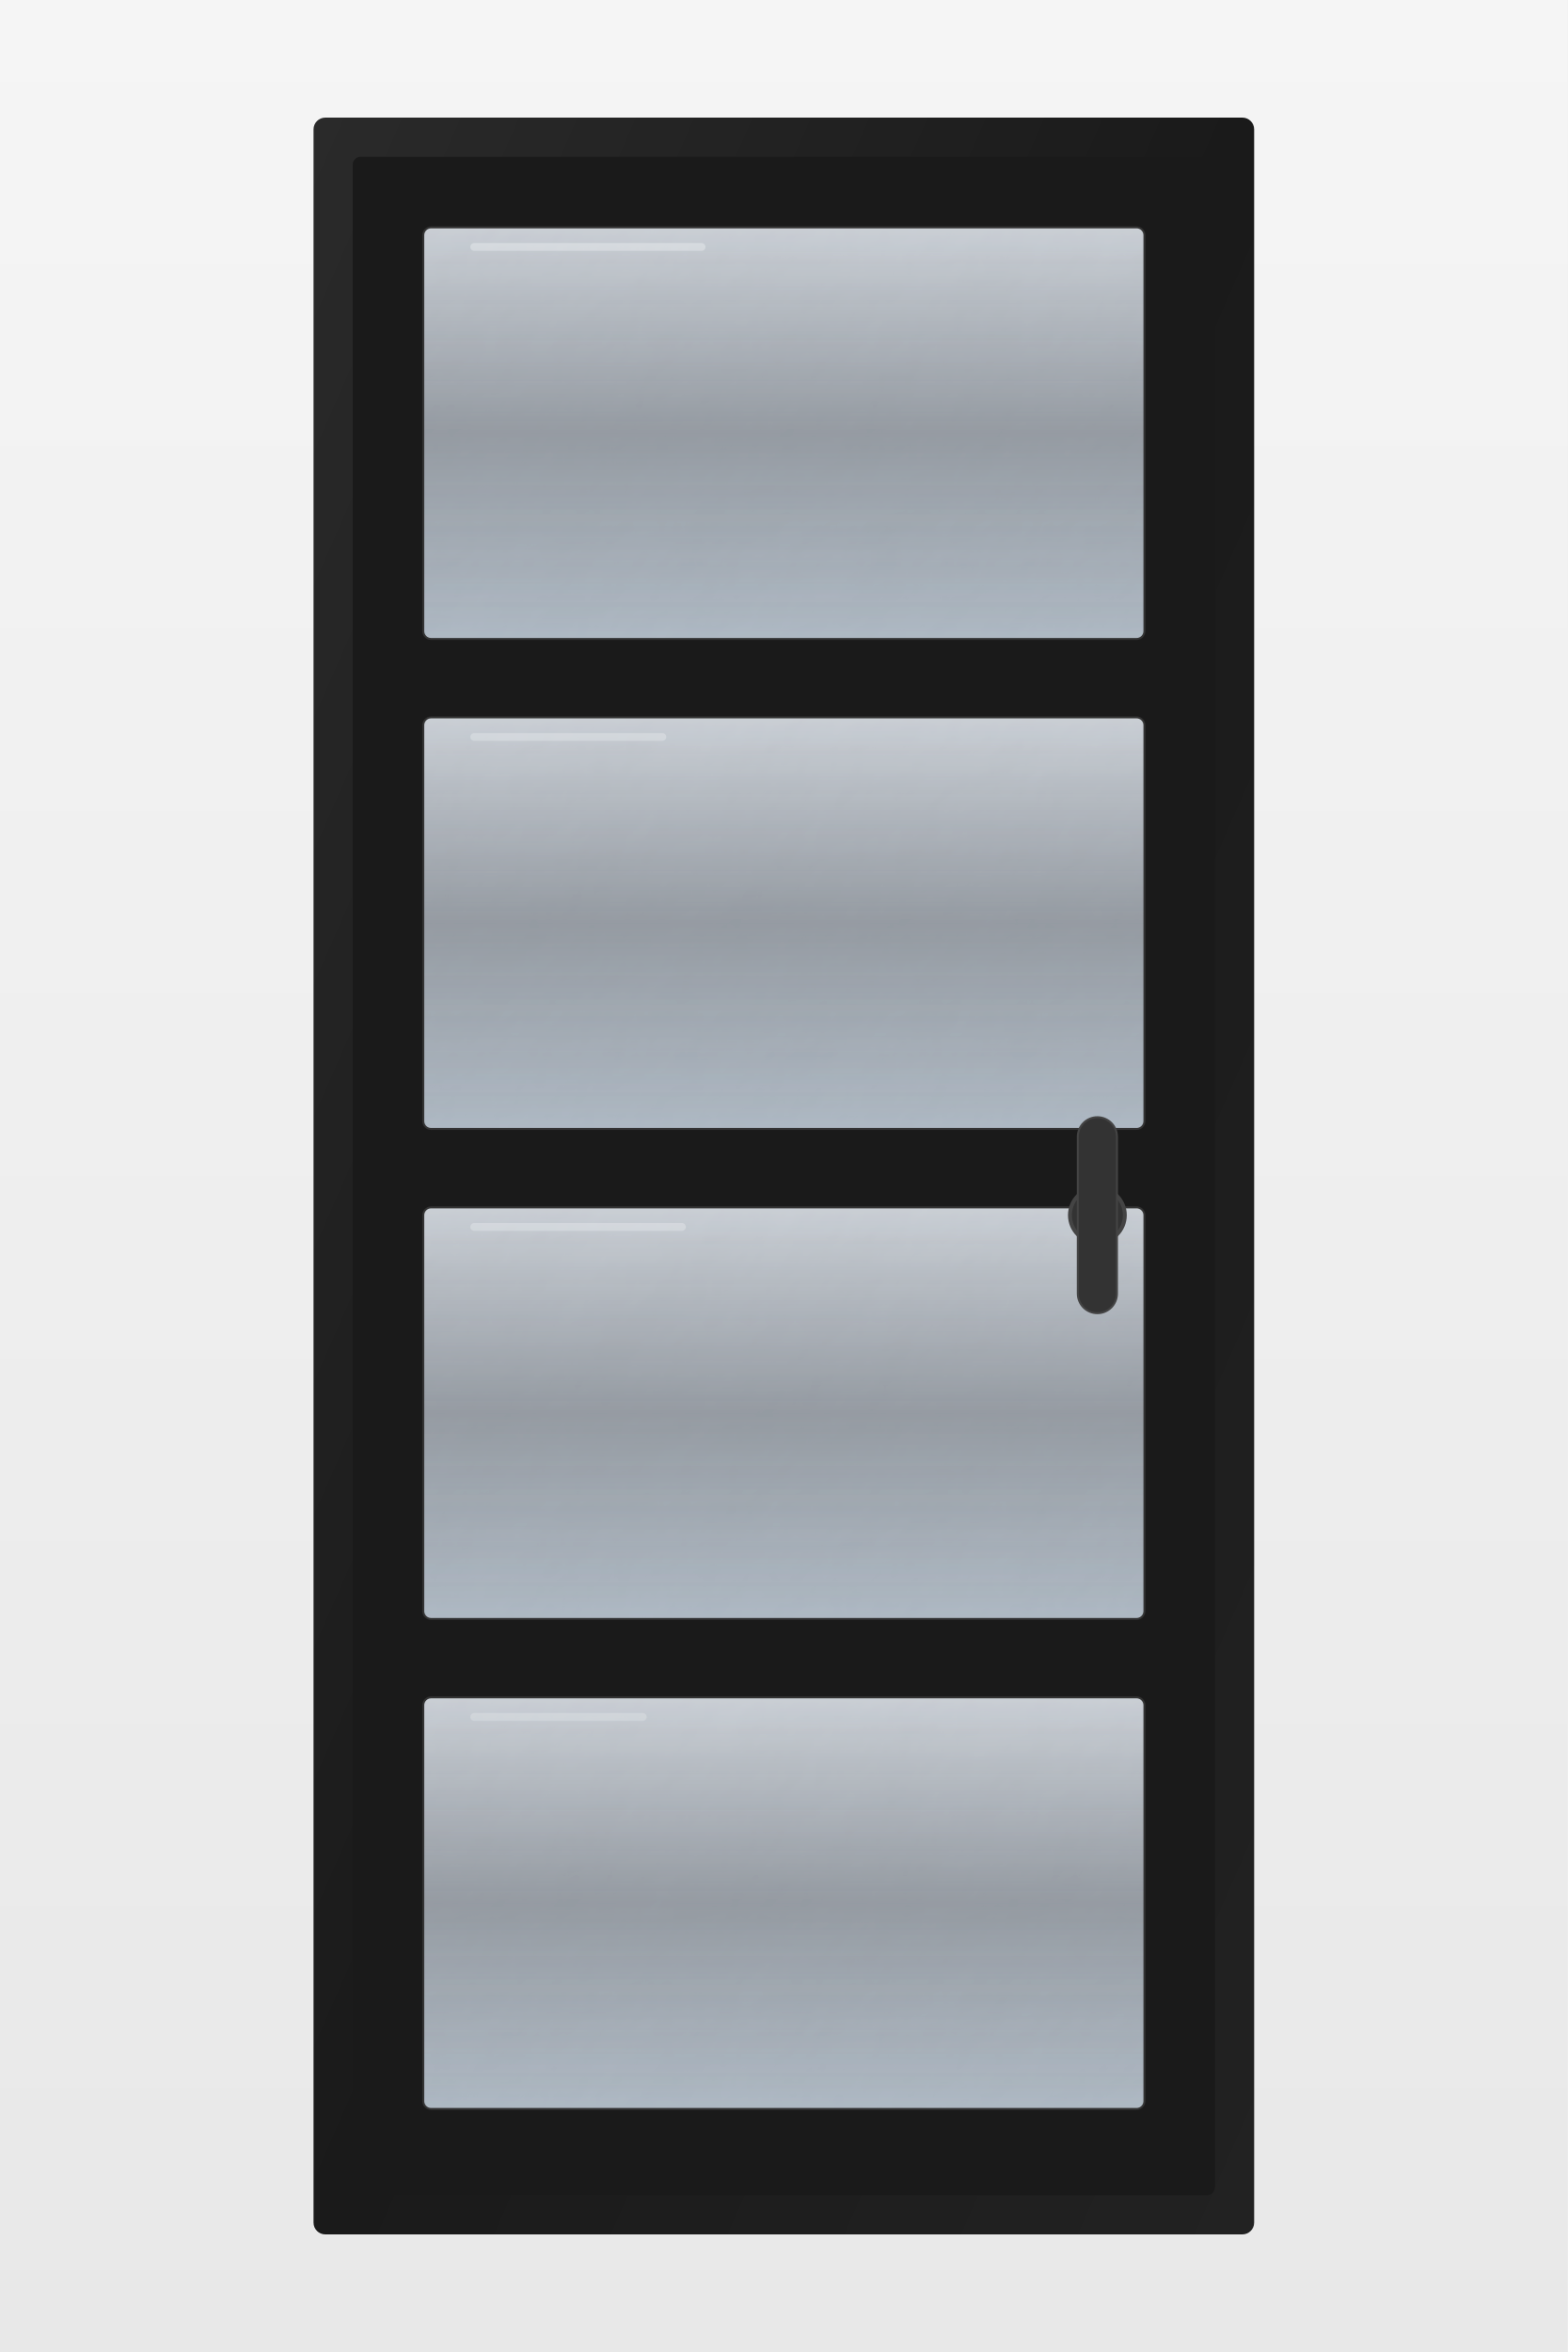
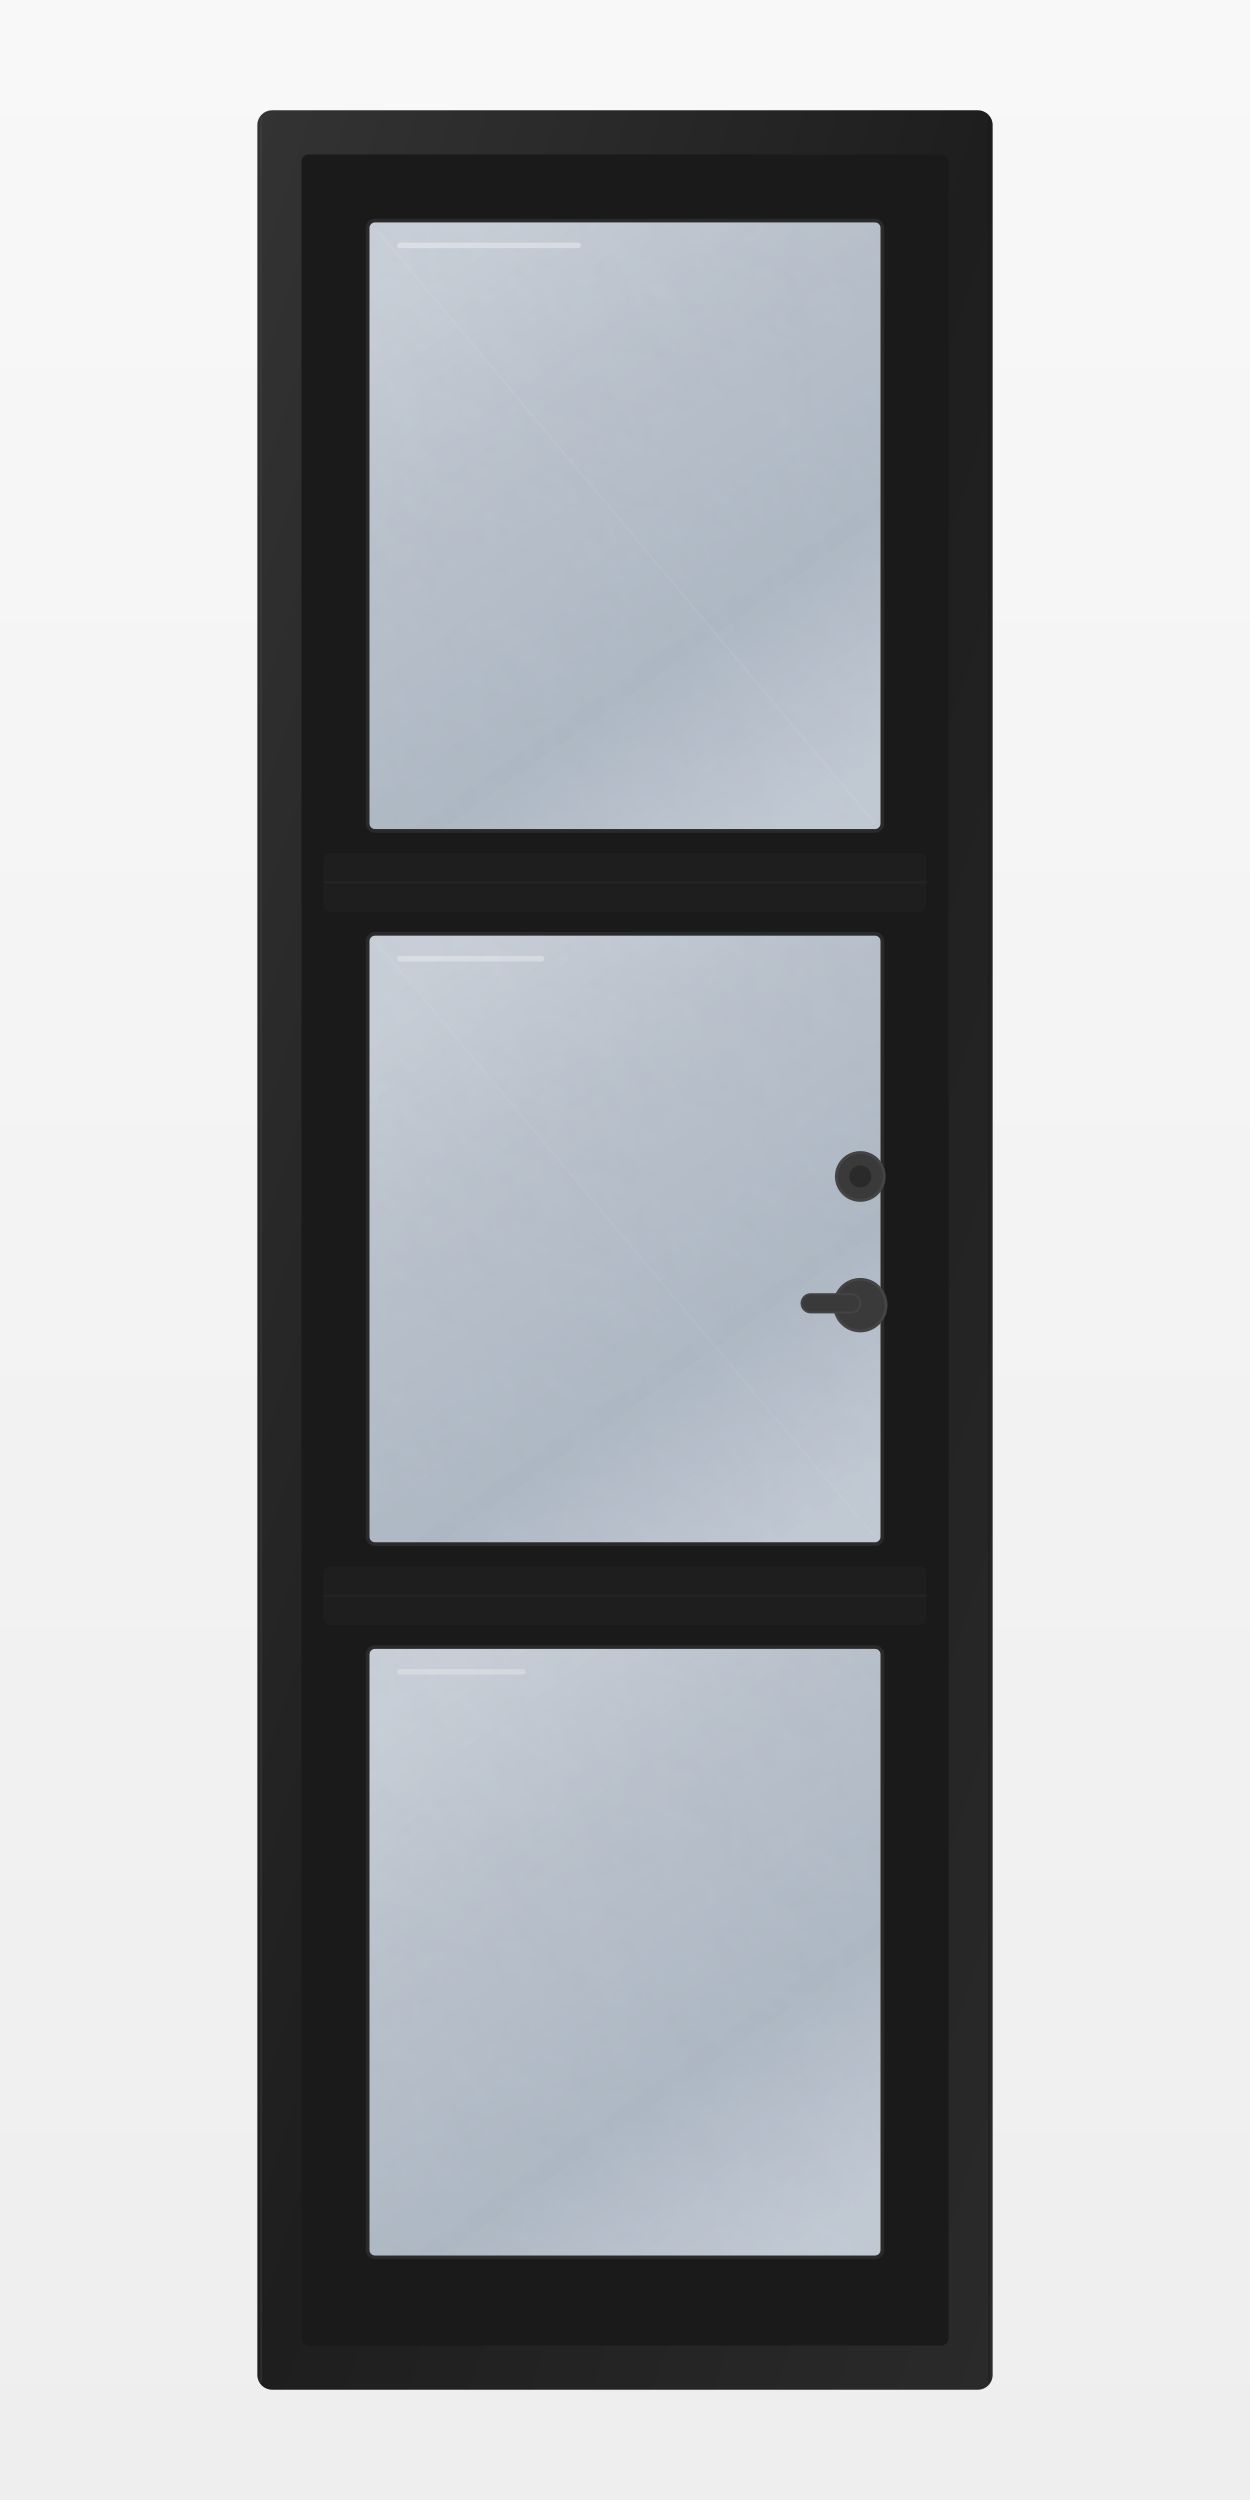
- <svg xmlns="http://www.w3.org/2000/svg" viewBox="0 0 400 600" width="400" height="600">
+ <svg xmlns="http://www.w3.org/2000/svg" viewBox="0 0 340 680" width="340" height="680">
  <defs>
-     <linearGradient id="glass" x1="0" y1="0" x2="0" y2="1">
-       <stop offset="0%" stop-color="#e8eef5" stop-opacity="0.9" />
-       <stop offset="50%" stop-color="#d4dde8" stop-opacity="0.7" />
-       <stop offset="100%" stop-color="#c8d4e0" stop-opacity="0.9" />
+     <linearGradient id="glass" x1="0.2" y1="0" x2="0.8" y2="1">
+       <stop offset="0%" stop-color="#d8dee6" />
+       <stop offset="30%" stop-color="#c8d0da" />
+       <stop offset="70%" stop-color="#bcc6d2" />
+       <stop offset="100%" stop-color="#d0d8e2" />
    </linearGradient>
    <linearGradient id="frame" x1="0" y1="0" x2="1" y2="1">
-       <stop offset="0%" stop-color="#2a2a2a" />
-       <stop offset="50%" stop-color="#1a1a1a" />
-       <stop offset="100%" stop-color="#222" />
+       <stop offset="0%" stop-color="#333" />
+       <stop offset="50%" stop-color="#1e1e1e" />
+       <stop offset="100%" stop-color="#2a2a2a" />
+     </linearGradient>
+     <linearGradient id="bg" x1="0" y1="0" x2="0" y2="1">
+       <stop offset="0%" stop-color="#f8f8f8" />
+       <stop offset="100%" stop-color="#eeeeee" />
    </linearGradient>
    <filter id="frost">
-       <feTurbulence type="fractalNoise" baseFrequency="0.04" numOctaves="4" result="noise" />
-       <feDiffuseLighting in="noise" lighting-color="#fff" surfaceScale="1" result="light">
-         <feDistantLight azimuth="45" elevation="55" />
+       <feTurbulence type="fractalNoise" baseFrequency="0.06" numOctaves="3" seed="2" result="noise" />
+       <feDiffuseLighting in="noise" lighting-color="#e0e4ea" surfaceScale="0.8" result="light">
+         <feDistantLight azimuth="135" elevation="50" />
      </feDiffuseLighting>
-       <feComposite in="SourceGraphic" in2="light" operator="arithmetic" k1="0.6" k2="0.4" k3="0" k4="0" />
+       <feComposite in="SourceGraphic" in2="light" operator="arithmetic" k1="0.5" k2="0.5" k3="0" k4="0" />
    </filter>
-     <linearGradient id="bg" x1="0" y1="0" x2="0" y2="1">
-       <stop offset="0%" stop-color="#f5f5f5" />
-       <stop offset="100%" stop-color="#e8e8e8" />
-     </linearGradient>
+     <filter id="inset">
+       <feOffset dx="1" dy="1" />
+       <feGaussianBlur stdDeviation="2" />
+       <feComposite operator="out" in="SourceGraphic" />
+       <feComponentTransfer>
+         <feFuncA type="linear" slope="0.15" />
+       </feComponentTransfer>
+       <feComposite operator="over" in="SourceGraphic" />
+     </filter>
  </defs>
-   <rect width="400" height="600" fill="url(#bg)" />
-   <rect x="80" y="30" width="240" height="540" rx="3" fill="url(#frame)" />
-   <rect x="90" y="40" width="220" height="520" rx="2" fill="#1a1a1a" />
-   <rect x="108" y="58" width="184" height="105" rx="2" fill="url(#glass)" filter="url(#frost)" />
-   <rect x="108" y="58" width="184" height="105" rx="2" fill="none" stroke="#333" stroke-width="0.5" />
-   <rect x="98" y="168" width="204" height="10" rx="1" fill="#1a1a1a" />
-   <rect x="108" y="183" width="184" height="105" rx="2" fill="url(#glass)" filter="url(#frost)" />
-   <rect x="108" y="183" width="184" height="105" rx="2" fill="none" stroke="#333" stroke-width="0.5" />
-   <rect x="98" y="293" width="204" height="10" rx="1" fill="#1a1a1a" />
-   <rect x="108" y="308" width="184" height="105" rx="2" fill="url(#glass)" filter="url(#frost)" />
-   <rect x="108" y="308" width="184" height="105" rx="2" fill="none" stroke="#333" stroke-width="0.5" />
-   <rect x="98" y="418" width="204" height="10" rx="1" fill="#1a1a1a" />
-   <rect x="108" y="433" width="184" height="105" rx="2" fill="url(#glass)" filter="url(#frost)" />
-   <rect x="108" y="433" width="184" height="105" rx="2" fill="none" stroke="#333" stroke-width="0.5" />
-   <circle cx="280" cy="310" r="7" fill="#333" stroke="#444" stroke-width="1" />
-   <rect x="275" y="285" width="10" height="50" rx="5" fill="#333" stroke="#444" stroke-width="0.5" />
-   <rect x="120" y="62" width="60" height="2" rx="1" fill="white" opacity="0.3" />
-   <rect x="120" y="187" width="50" height="2" rx="1" fill="white" opacity="0.25" />
-   <rect x="120" y="312" width="55" height="2" rx="1" fill="white" opacity="0.25" />
-   <rect x="120" y="437" width="45" height="2" rx="1" fill="white" opacity="0.2" />
+   <rect width="340" height="680" fill="url(#bg)" />
+   <rect x="70" y="30" width="200" height="620" rx="4" fill="url(#frame)" />
+   <rect x="82" y="42" width="176" height="596" rx="2" fill="#1a1a1a" />
+   <rect x="100" y="60" width="140" height="166" rx="2" fill="url(#glass)" filter="url(#frost)" />
+   <rect x="100" y="60" width="140" height="166" rx="2" fill="none" stroke="#2a2a2a" stroke-width="1" />
+   <rect x="108" y="66" width="50" height="1.5" rx="0.75" fill="white" opacity="0.35" />
+   <line x1="102" y1="62" x2="238" y2="224" stroke="white" stroke-width="0.5" opacity="0.06" />
+   <rect x="88" y="232" width="164" height="16" rx="2" fill="#1e1e1e" />
+   <line x1="88" y1="240" x2="252" y2="240" stroke="#333" stroke-width="0.5" opacity="0.3" />
+   <rect x="100" y="254" width="140" height="166" rx="2" fill="url(#glass)" filter="url(#frost)" />
+   <rect x="100" y="254" width="140" height="166" rx="2" fill="none" stroke="#2a2a2a" stroke-width="1" />
+   <rect x="108" y="260" width="40" height="1.5" rx="0.75" fill="white" opacity="0.3" />
+   <line x1="102" y1="256" x2="238" y2="418" stroke="white" stroke-width="0.5" opacity="0.05" />
+   <rect x="88" y="426" width="164" height="16" rx="2" fill="#1e1e1e" />
+   <line x1="88" y1="434" x2="252" y2="434" stroke="#333" stroke-width="0.5" opacity="0.3" />
+   <rect x="100" y="448" width="140" height="166" rx="2" fill="url(#glass)" filter="url(#frost)" />
+   <rect x="100" y="448" width="140" height="166" rx="2" fill="none" stroke="#2a2a2a" stroke-width="1" />
+   <rect x="108" y="454" width="35" height="1.5" rx="0.75" fill="white" opacity="0.25" />
+   <circle cx="234" cy="320" r="6.5" fill="#3a3a3a" stroke="#444" stroke-width="0.8" />
+   <circle cx="234" cy="320" r="3" fill="#2a2a2a" />
+   <circle cx="234" cy="355" r="7" fill="#3a3a3a" stroke="#444" stroke-width="0.8" />
+   <rect x="218" y="352" width="16" height="5" rx="2.5" fill="#3a3a3a" stroke="#444" stroke-width="0.5" />
+   <line x1="71" y1="32" x2="71" y2="648" stroke="#444" stroke-width="0.5" opacity="0.4" />
+   <line x1="269" y1="32" x2="269" y2="648" stroke="#111" stroke-width="0.5" opacity="0.3" />
</svg>
